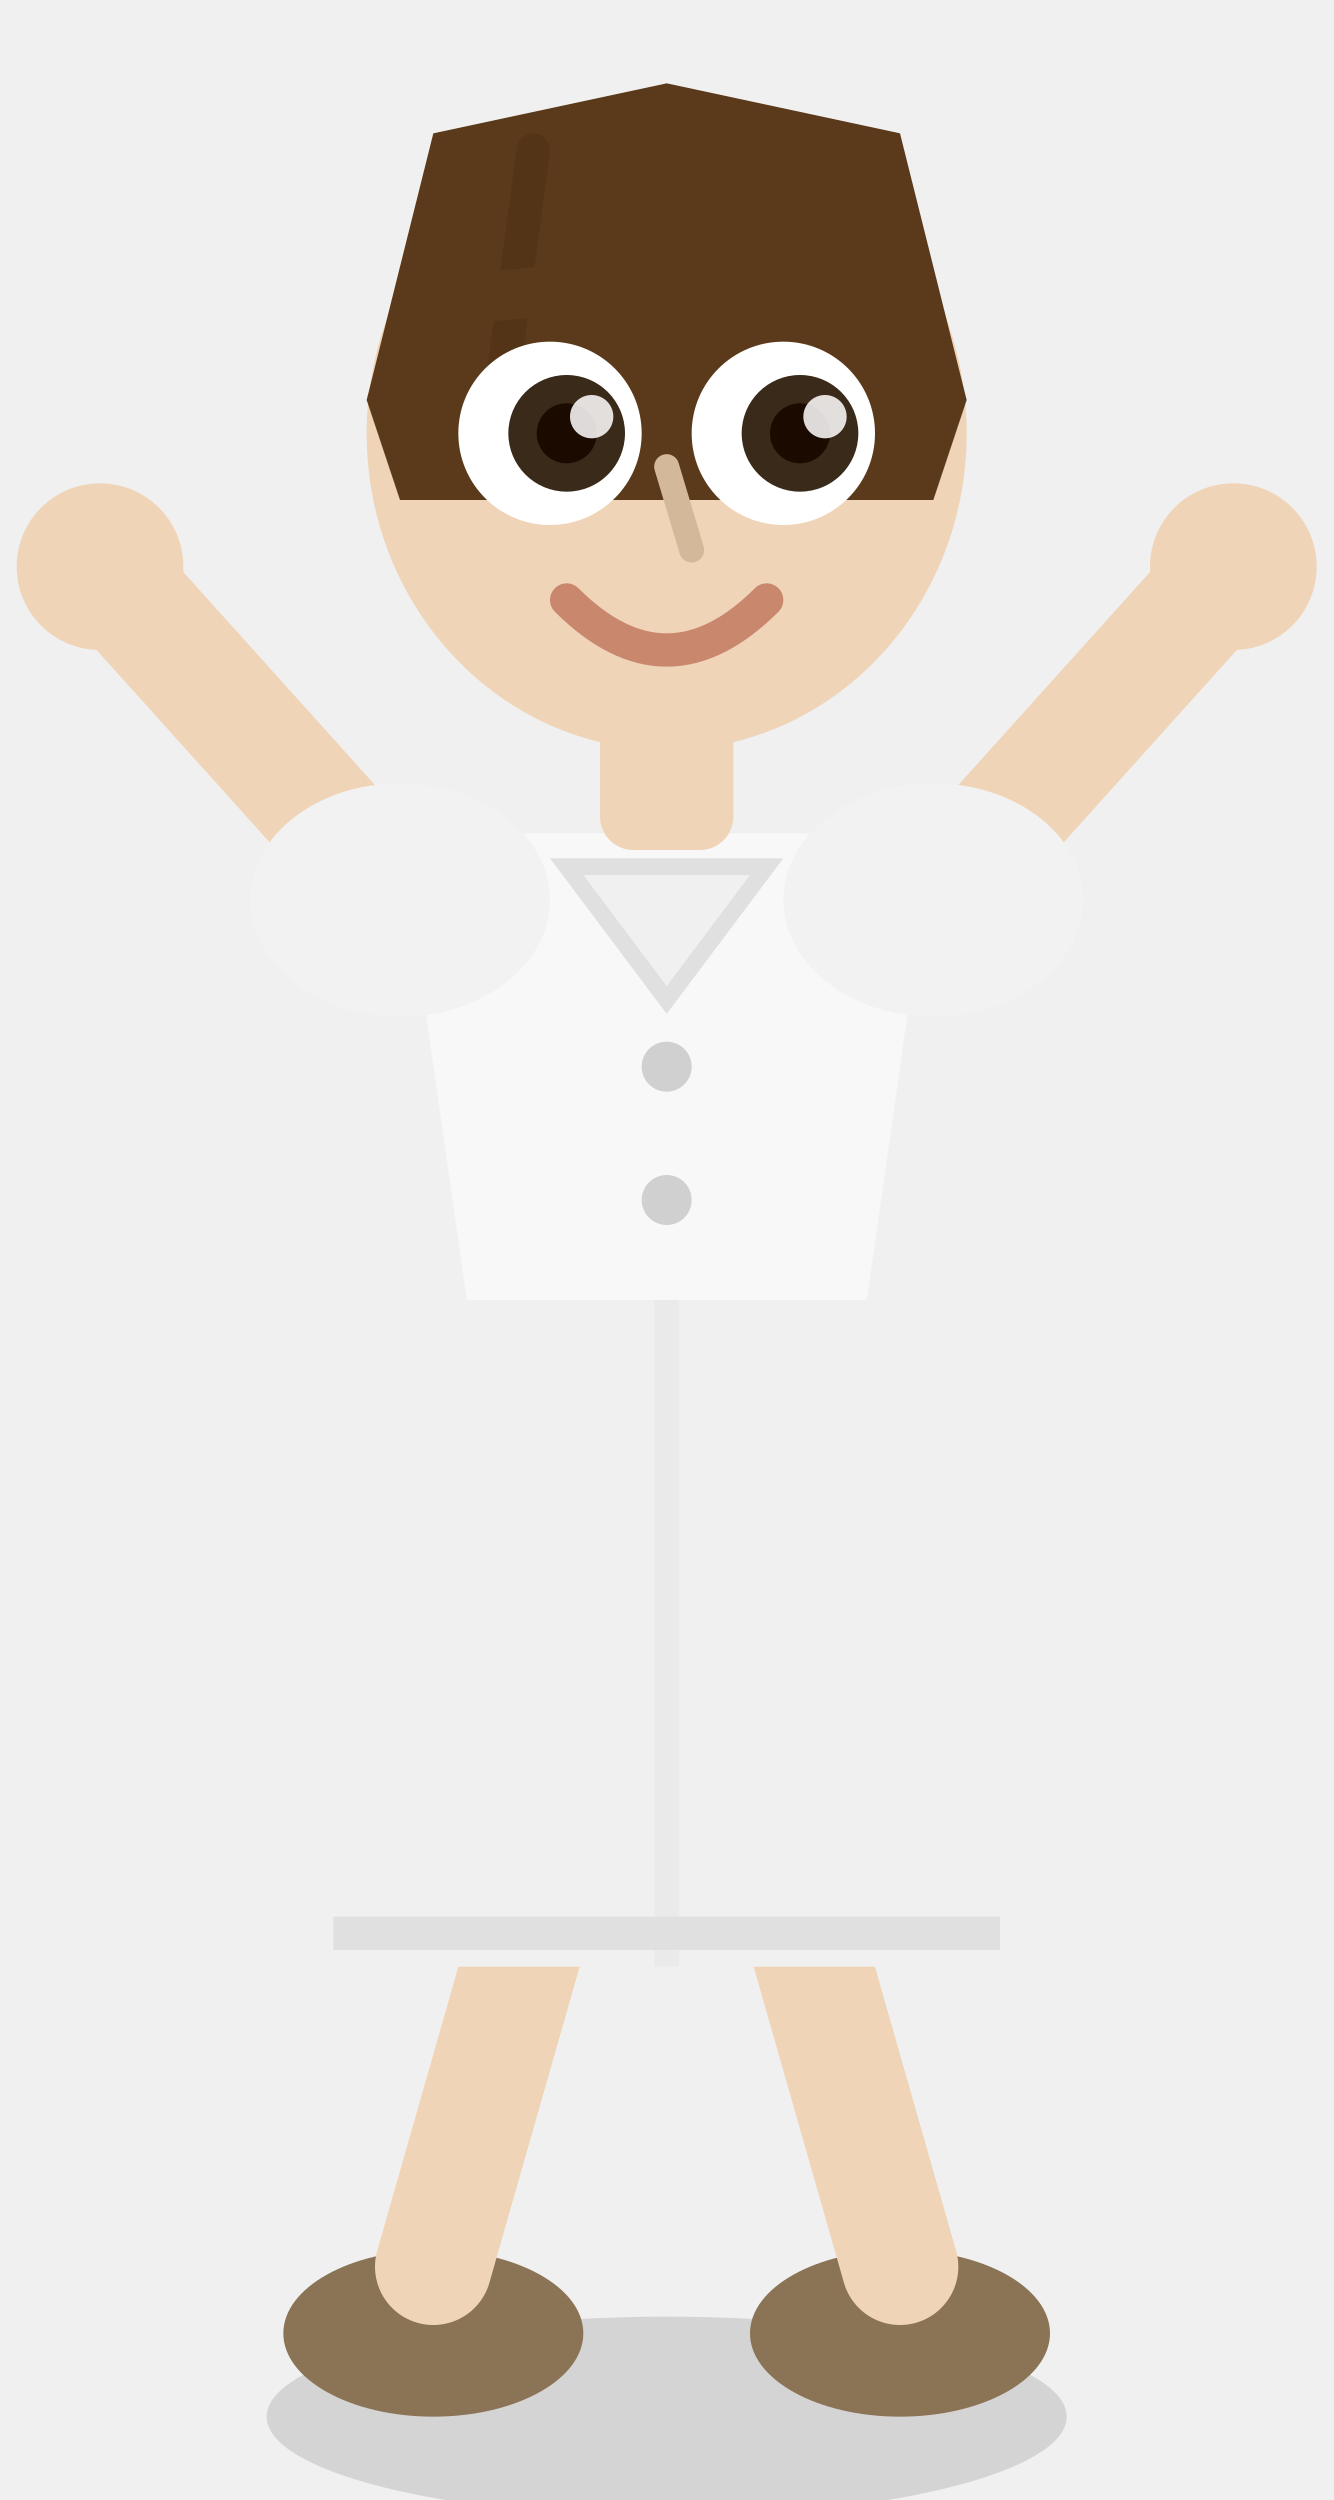
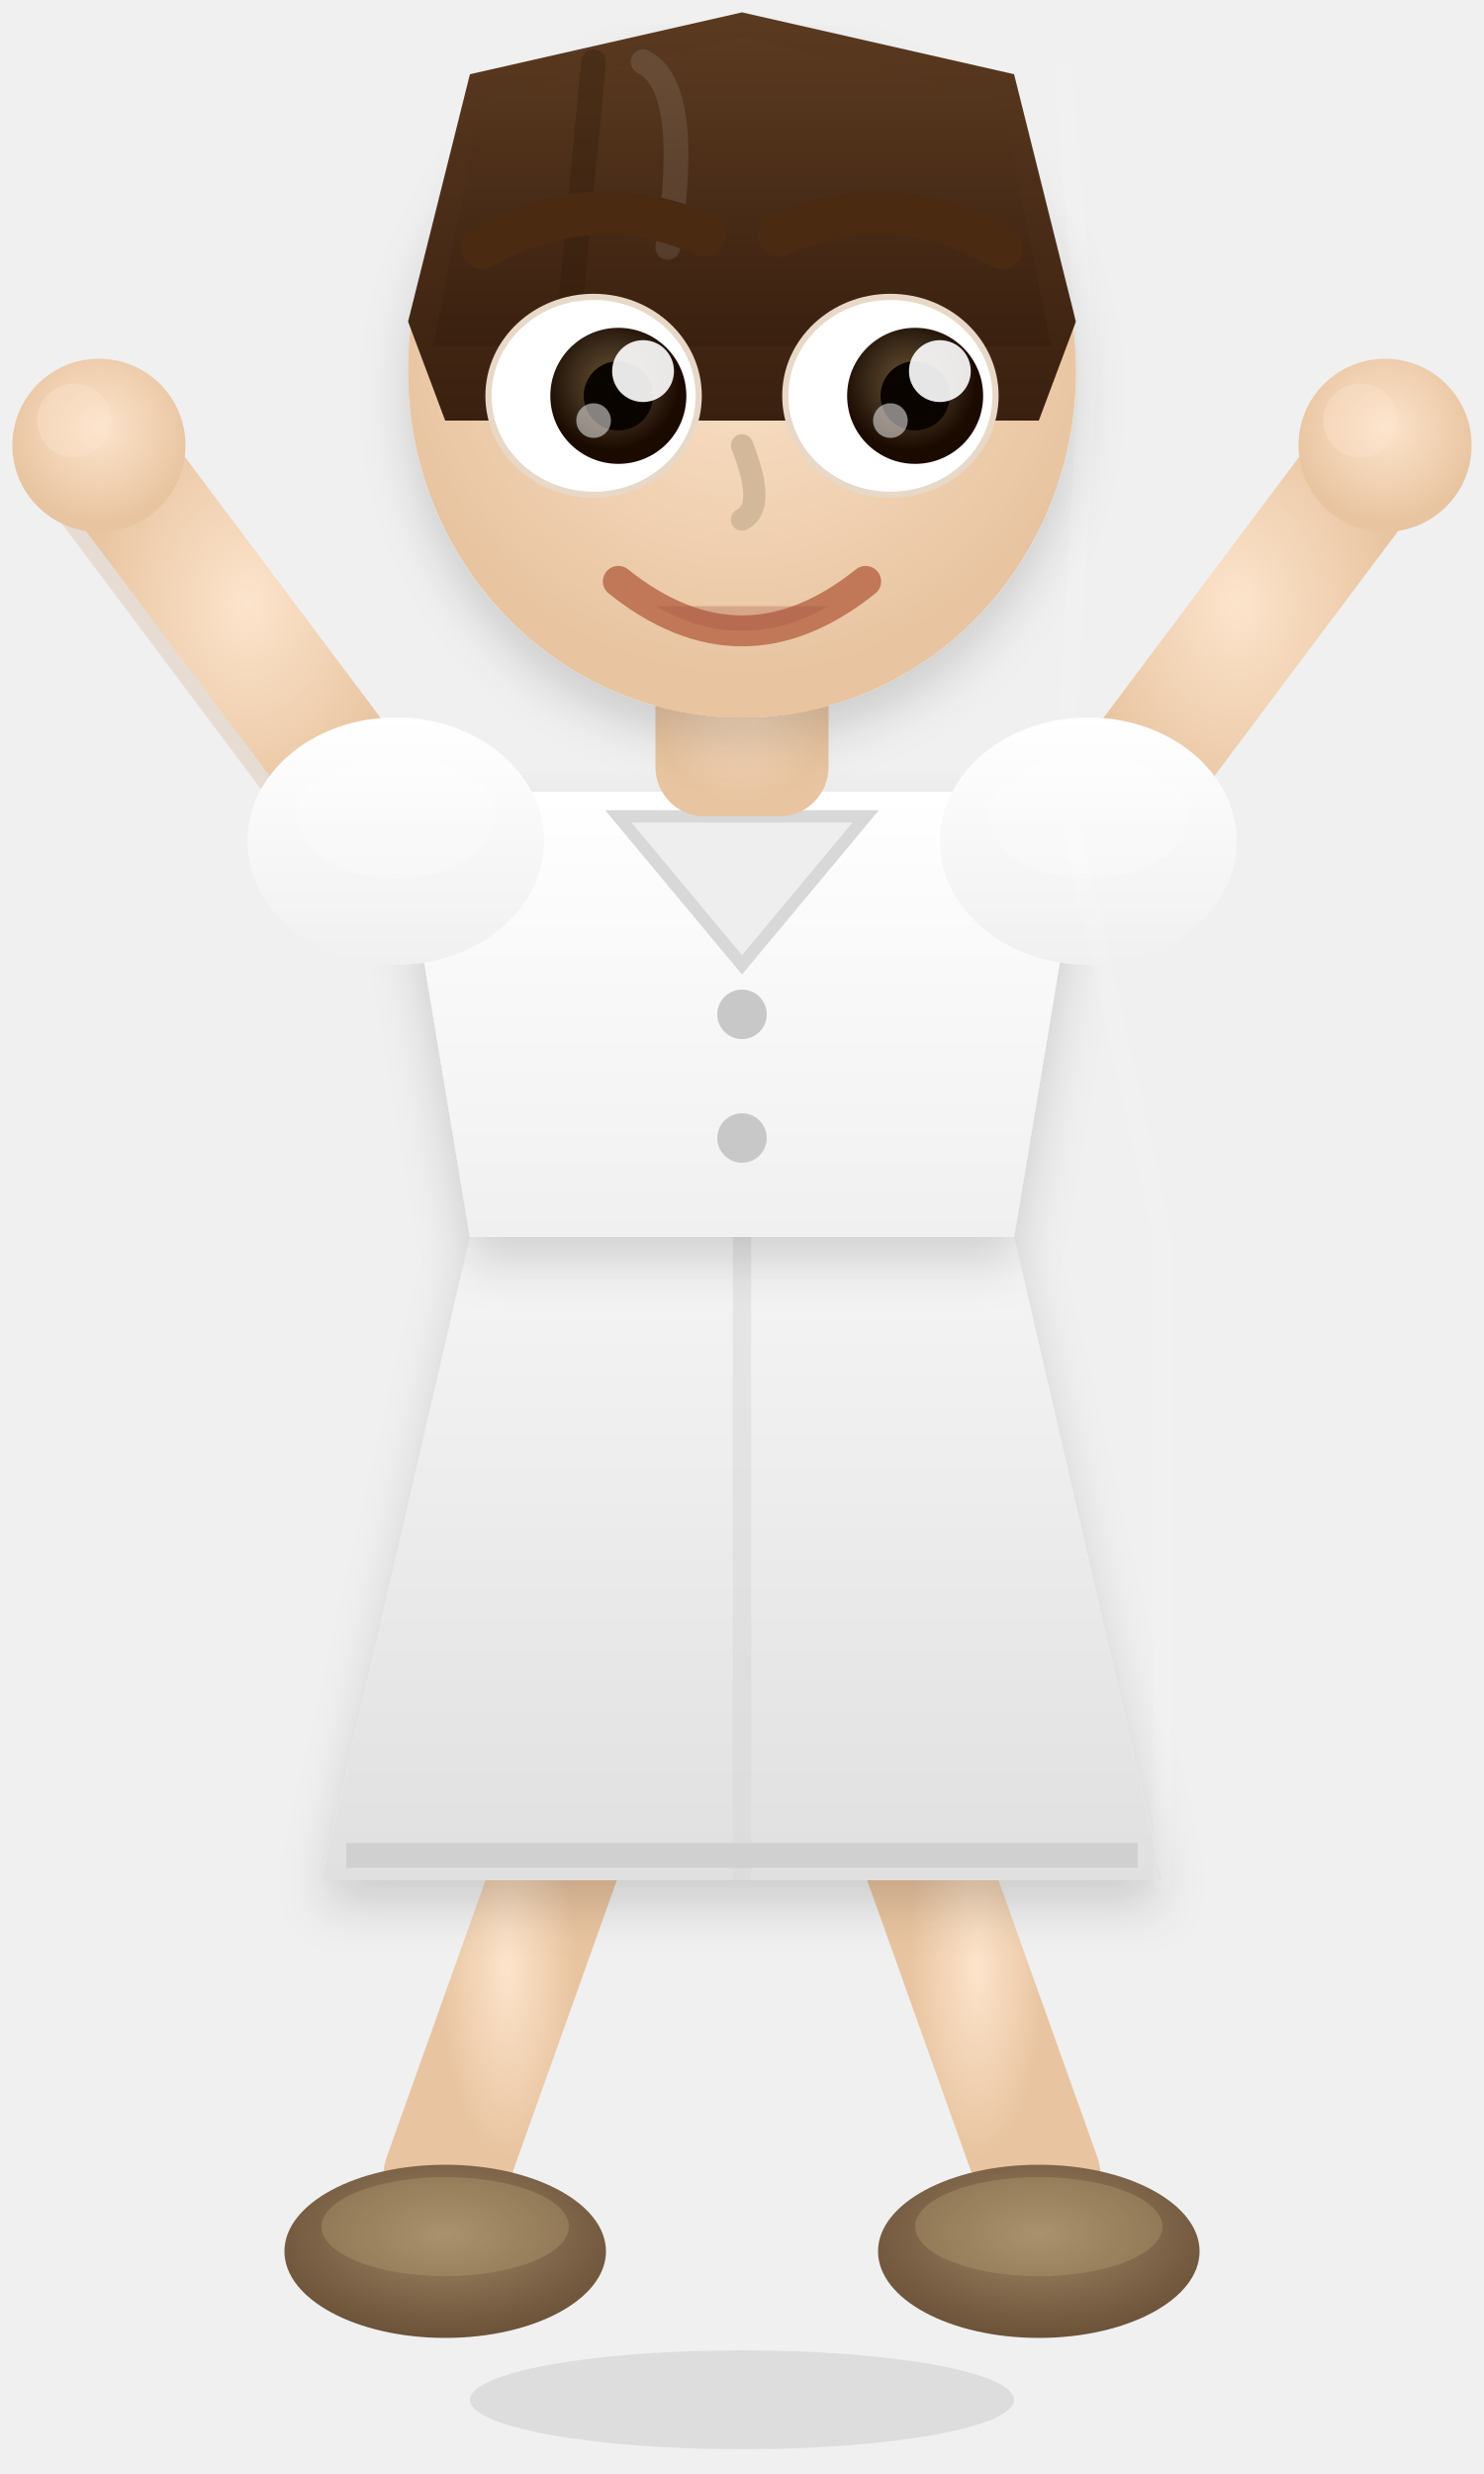
- <svg xmlns="http://www.w3.org/2000/svg" viewBox="0 0 80 150">
-   <ellipse cx="40" cy="145" rx="24" ry="6" fill="black" opacity="0.12" />
-   <ellipse cx="26" cy="140" rx="9" ry="5" fill="#8b7355" />
-   <ellipse cx="54" cy="140" rx="9" ry="5" fill="#8b7355" />
-   <line x1="32" y1="115" x2="26" y2="136" stroke="#f0d4b8" stroke-width="7" stroke-linecap="round" />
-   <line x1="48" y1="115" x2="54" y2="136" stroke="#f0d4b8" stroke-width="7" stroke-linecap="round" />
-   <polygon points="18,118 28,78 52,78 62,118" fill="#f0f0f0" />
-   <line x1="40" y1="78" x2="40" y2="118" stroke="#e0e0e0" stroke-width="1.5" opacity="0.4" />
-   <line x1="20" y1="116" x2="60" y2="116" stroke="#e0e0e0" stroke-width="2" />
-   <polygon points="28,78 24,50 56,50 52,78" fill="#f8f8f8" />
-   <polygon points="34,52 40,60 46,52" fill="#f0f0f0" stroke="#e0e0e0" stroke-width="1" />
-   <circle cx="40" cy="64" r="1.5" fill="#d0d0d0" />
-   <circle cx="40" cy="72" r="1.5" fill="#d0d0d0" />
-   <line x1="24" y1="54" x2="6" y2="34" stroke="#f0d4b8" stroke-width="7" stroke-linecap="round" />
-   <line x1="56" y1="54" x2="74" y2="34" stroke="#f0d4b8" stroke-width="7" stroke-linecap="round" />
-   <circle cx="6" cy="34" r="5" fill="#f0d4b8" />
-   <circle cx="74" cy="34" r="5" fill="#f0d4b8" />
-   <ellipse cx="24" cy="54" rx="9" ry="7" fill="#f2f2f2" />
-   <ellipse cx="56" cy="54" rx="9" ry="7" fill="#f2f2f2" />
-   <rect x="36" y="38" width="8" height="13" fill="#f0d4b8" rx="2" />
-   <ellipse cx="40" cy="26" rx="18" ry="19" fill="#f0d4b8" />
-   <polygon points="22,24 26,8 40,5 54,8 58,24 56,30 24,30" fill="#5a3a1a" />
-   <polygon points="24,26 27,10 40,7 53,10 56,26" fill="#5a3a1a" />
-   <line x1="32" y1="9" x2="30" y2="24" stroke="#4a2a10" stroke-width="2" stroke-linecap="round" opacity="0.4" />
-   <ellipse cx="33" cy="26" rx="5.5" ry="5.5" fill="white" />
-   <ellipse cx="47" cy="26" rx="5.5" ry="5.5" fill="white" />
-   <circle cx="34" cy="26" r="3.5" fill="#3a2a1a" />
-   <circle cx="48" cy="26" r="3.5" fill="#3a2a1a" />
-   <circle cx="34" cy="26" r="1.8" fill="#1a0a00" />
-   <circle cx="48" cy="26" r="1.8" fill="#1a0a00" />
-   <circle cx="35.5" cy="25" r="1.3" fill="white" opacity="0.85" />
-   <circle cx="49.5" cy="25" r="1.3" fill="white" opacity="0.85" />
-   <line x1="27" y1="18" x2="38" y2="17" stroke="#5a3a1a" stroke-width="3" stroke-linecap="round" />
-   <line x1="42" y1="17" x2="53" y2="18" stroke="#5a3a1a" stroke-width="3" stroke-linecap="round" />
-   <line x1="40" y1="28" x2="41.5" y2="33" stroke="#d4b89a" stroke-width="1.5" stroke-linecap="round" />
-   <path d="M34,36 Q40,42 46,36" stroke="#c9886e" stroke-width="2" fill="none" stroke-linecap="round" />
+ <svg xmlns="http://www.w3.org/2000/svg" viewBox="0 0 120 200">
+   <defs>
+     <radialGradient id="skin" cx="50%" cy="40%" r="55%">
+       <stop offset="0%" stop-color="#fce4cc" />
+       <stop offset="100%" stop-color="#e8c4a0" />
+     </radialGradient>
+     <linearGradient id="hair" x1="0" y1="0" x2="0" y2="1">
+       <stop offset="0%" stop-color="#5a3a20" />
+       <stop offset="100%" stop-color="#3a2010" />
+     </linearGradient>
+     <radialGradient id="iris" cx="45%" cy="40%" r="50%">
+       <stop offset="0%" stop-color="#6a5232" />
+       <stop offset="60%" stop-color="#3a2a1a" />
+       <stop offset="100%" stop-color="#1a0a00" />
+     </radialGradient>
+     <linearGradient id="pants" x1="0" y1="0" x2="0" y2="1">
+       <stop offset="0%" stop-color="#f5f5f5" />
+       <stop offset="100%" stop-color="#e0e0e0" />
+     </linearGradient>
+     <linearGradient id="shirt" x1="0" y1="0" x2="0" y2="1">
+       <stop offset="0%" stop-color="#ffffff" />
+       <stop offset="100%" stop-color="#f0f0f0" />
+     </linearGradient>
+     <radialGradient id="shoe" cx="50%" cy="40%" r="60%">
+       <stop offset="0%" stop-color="#a08868" />
+       <stop offset="100%" stop-color="#6b5238" />
+     </radialGradient>
+     <filter id="shadow" x="-10%" y="-10%" width="120%" height="130%">
+       <feDropShadow dx="0" dy="2" stdDeviation="2" flood-color="#000" flood-opacity="0.15" />
+     </filter>
+   </defs>
+   <ellipse cx="60" cy="194" rx="22" ry="4" fill="#000" opacity="0.08" />
+   <line x1="46" y1="148" x2="36" y2="176" stroke="url(#skin)" stroke-width="10" stroke-linecap="round" />
+   <line x1="74" y1="148" x2="84" y2="176" stroke="url(#skin)" stroke-width="10" stroke-linecap="round" />
+   <ellipse cx="36" cy="182" rx="13" ry="7" fill="url(#shoe)" />
+   <ellipse cx="36" cy="180" rx="10" ry="4" fill="#c4a878" opacity="0.3" />
+   <ellipse cx="84" cy="182" rx="13" ry="7" fill="url(#shoe)" />
+   <ellipse cx="84" cy="180" rx="10" ry="4" fill="#c4a878" opacity="0.3" />
+   <polygon points="26,152 38,100 82,100 94,152" fill="url(#pants)" filter="url(#shadow)" />
+   <line x1="60" y1="100" x2="60" y2="152" stroke="#d8d8d8" stroke-width="1.5" opacity="0.5" />
+   <line x1="28" y1="150" x2="92" y2="150" stroke="#d0d0d0" stroke-width="2" />
+   <polygon points="38,100 32,64 88,64 82,100" fill="url(#shirt)" filter="url(#shadow)" />
+   <polygon points="50,66 60,78 70,66" fill="#eeeeee" stroke="#d8d8d8" stroke-width="1" />
+   <circle cx="60" cy="82" r="2" fill="#c8c8c8" />
+   <circle cx="60" cy="92" r="2" fill="#c8c8c8" />
+   <line x1="32" y1="70" x2="8" y2="38" stroke="#d4b090" stroke-width="10" stroke-linecap="round" opacity="0.3" />
+   <line x1="32" y1="68" x2="8" y2="36" stroke="url(#skin)" stroke-width="10" stroke-linecap="round" />
+   <circle cx="8" cy="36" r="7" fill="url(#skin)" />
+   <circle cx="6" cy="34" r="3" fill="#fce4cc" opacity="0.4" />
+   <line x1="88" y1="68" x2="112" y2="36" stroke="url(#skin)" stroke-width="10" stroke-linecap="round" />
+   <circle cx="112" cy="36" r="7" fill="url(#skin)" />
+   <circle cx="110" cy="34" r="3" fill="#fce4cc" opacity="0.4" />
+   <ellipse cx="32" cy="68" rx="12" ry="10" fill="url(#shirt)" />
+   <ellipse cx="32" cy="66" rx="8" ry="5" fill="white" opacity="0.2" />
+   <ellipse cx="88" cy="68" rx="12" ry="10" fill="url(#shirt)" />
+   <ellipse cx="88" cy="66" rx="8" ry="5" fill="white" opacity="0.2" />
+   <rect x="53" y="46" width="14" height="20" fill="url(#skin)" rx="4" />
+   <ellipse cx="60" cy="30" rx="27" ry="28" fill="url(#skin)" filter="url(#shadow)" />
+   <ellipse cx="58" cy="14" rx="14" ry="8" fill="white" opacity="0.08" />
+   <path d="M33,26 L38,6 L60,1 L82,6 L87,26 L84,34 L36,34 Z" fill="url(#hair)" />
+   <path d="M35,28 L39,8 L60,3 L81,8 L85,28" fill="url(#hair)" />
+   <line x1="48" y1="5" x2="46" y2="26" stroke="#2a1808" stroke-width="2" stroke-linecap="round" opacity="0.3" />
+   <path d="M52,5 Q56,7 54,20" stroke="white" stroke-width="2" fill="none" stroke-linecap="round" opacity="0.1" />
+   <ellipse cx="48" cy="32" rx="8.5" ry="8" fill="white" stroke="#e8d8c8" stroke-width="0.5" />
+   <ellipse cx="72" cy="32" rx="8.5" ry="8" fill="white" stroke="#e8d8c8" stroke-width="0.5" />
+   <circle cx="50" cy="32" r="5.5" fill="url(#iris)" />
+   <circle cx="74" cy="32" r="5.5" fill="url(#iris)" />
+   <circle cx="50" cy="32" r="2.8" fill="#0a0400" />
+   <circle cx="74" cy="32" r="2.8" fill="#0a0400" />
+   <circle cx="52" cy="30" r="2.5" fill="white" opacity="0.9" />
+   <circle cx="76" cy="30" r="2.5" fill="white" opacity="0.9" />
+   <circle cx="48" cy="34" r="1.4" fill="white" opacity="0.5" />
+   <circle cx="72" cy="34" r="1.4" fill="white" opacity="0.5" />
+   <path d="M39,20 Q48,15 57,19" stroke="#4a2a10" stroke-width="3.5" fill="none" stroke-linecap="round" />
+   <path d="M63,19 Q72,15 81,20" stroke="#4a2a10" stroke-width="3.5" fill="none" stroke-linecap="round" />
+   <path d="M60,36 Q62,41 60,42" stroke="#d4b89a" stroke-width="1.8" fill="none" stroke-linecap="round" />
+   <path d="M50,47 Q60,55 70,47" stroke="#c07858" stroke-width="2.5" fill="none" stroke-linecap="round" />
+   <path d="M53,49 Q60,53 67,49" fill="#a05040" opacity="0.3" />
+   <path d="M86,6 L88,30 L86,64 L94,100 L94,152" stroke="white" stroke-width="1.5" fill="none" opacity="0.1" stroke-linecap="round" />
</svg>
